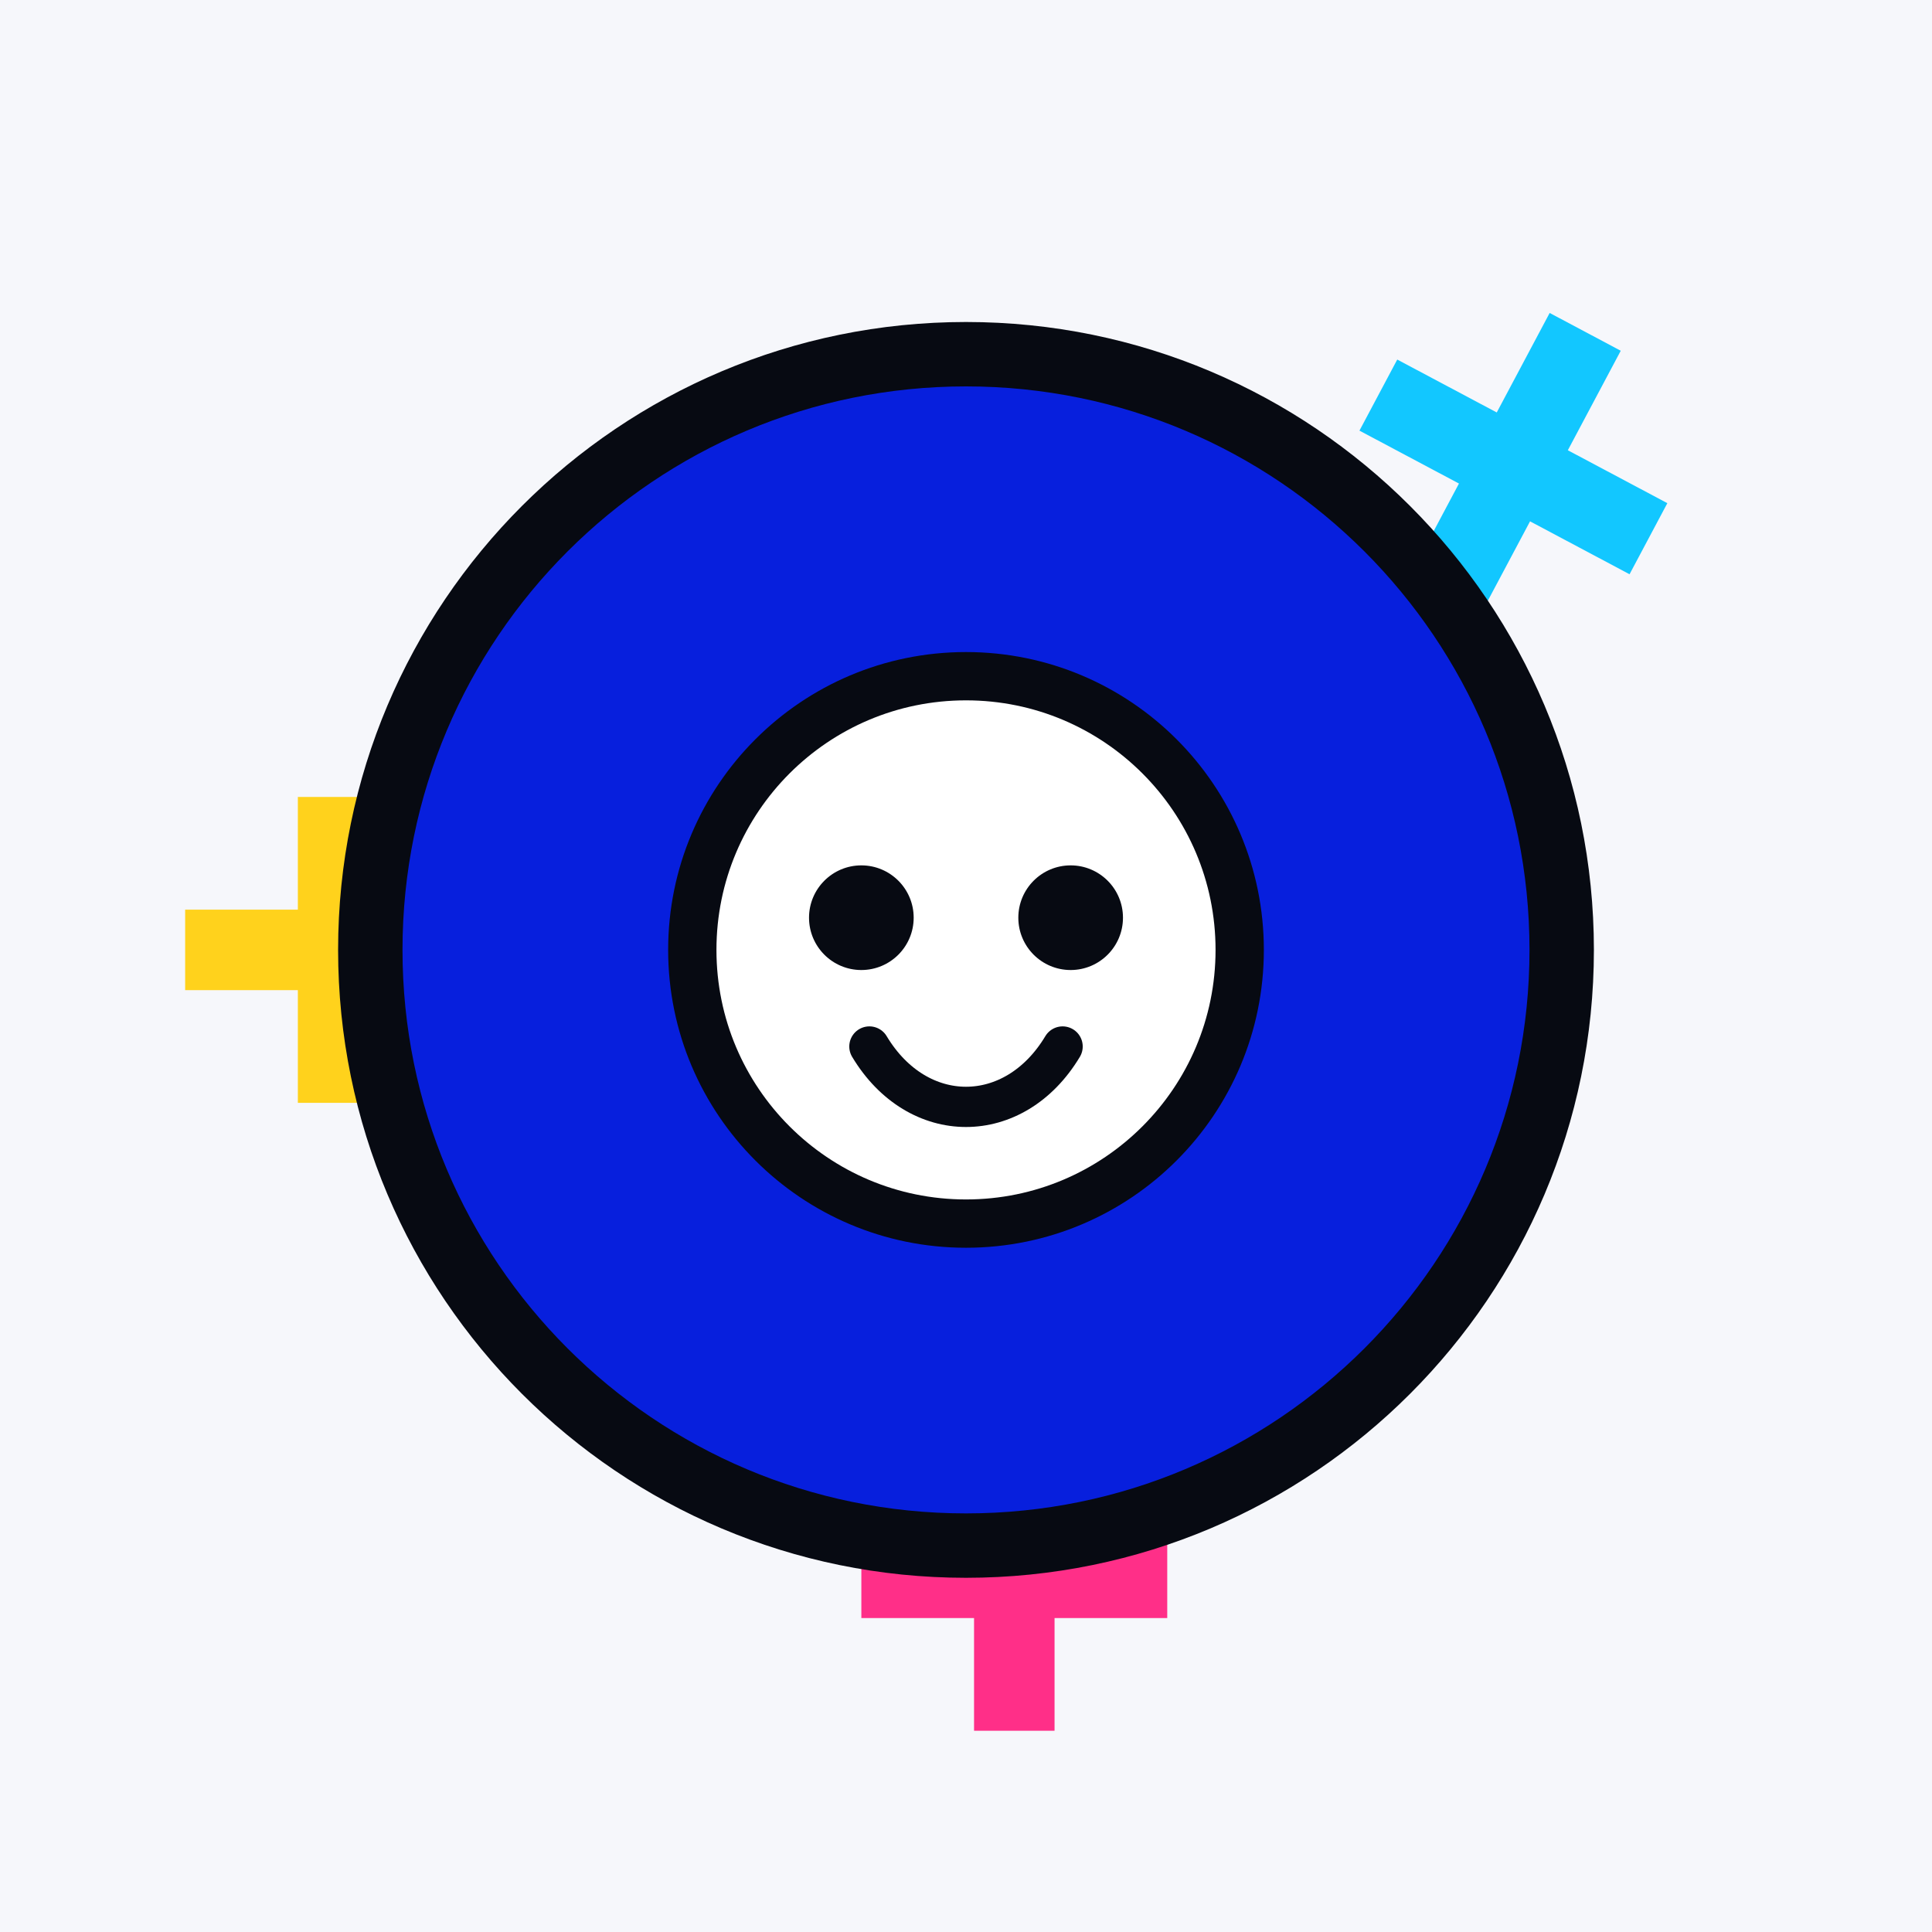
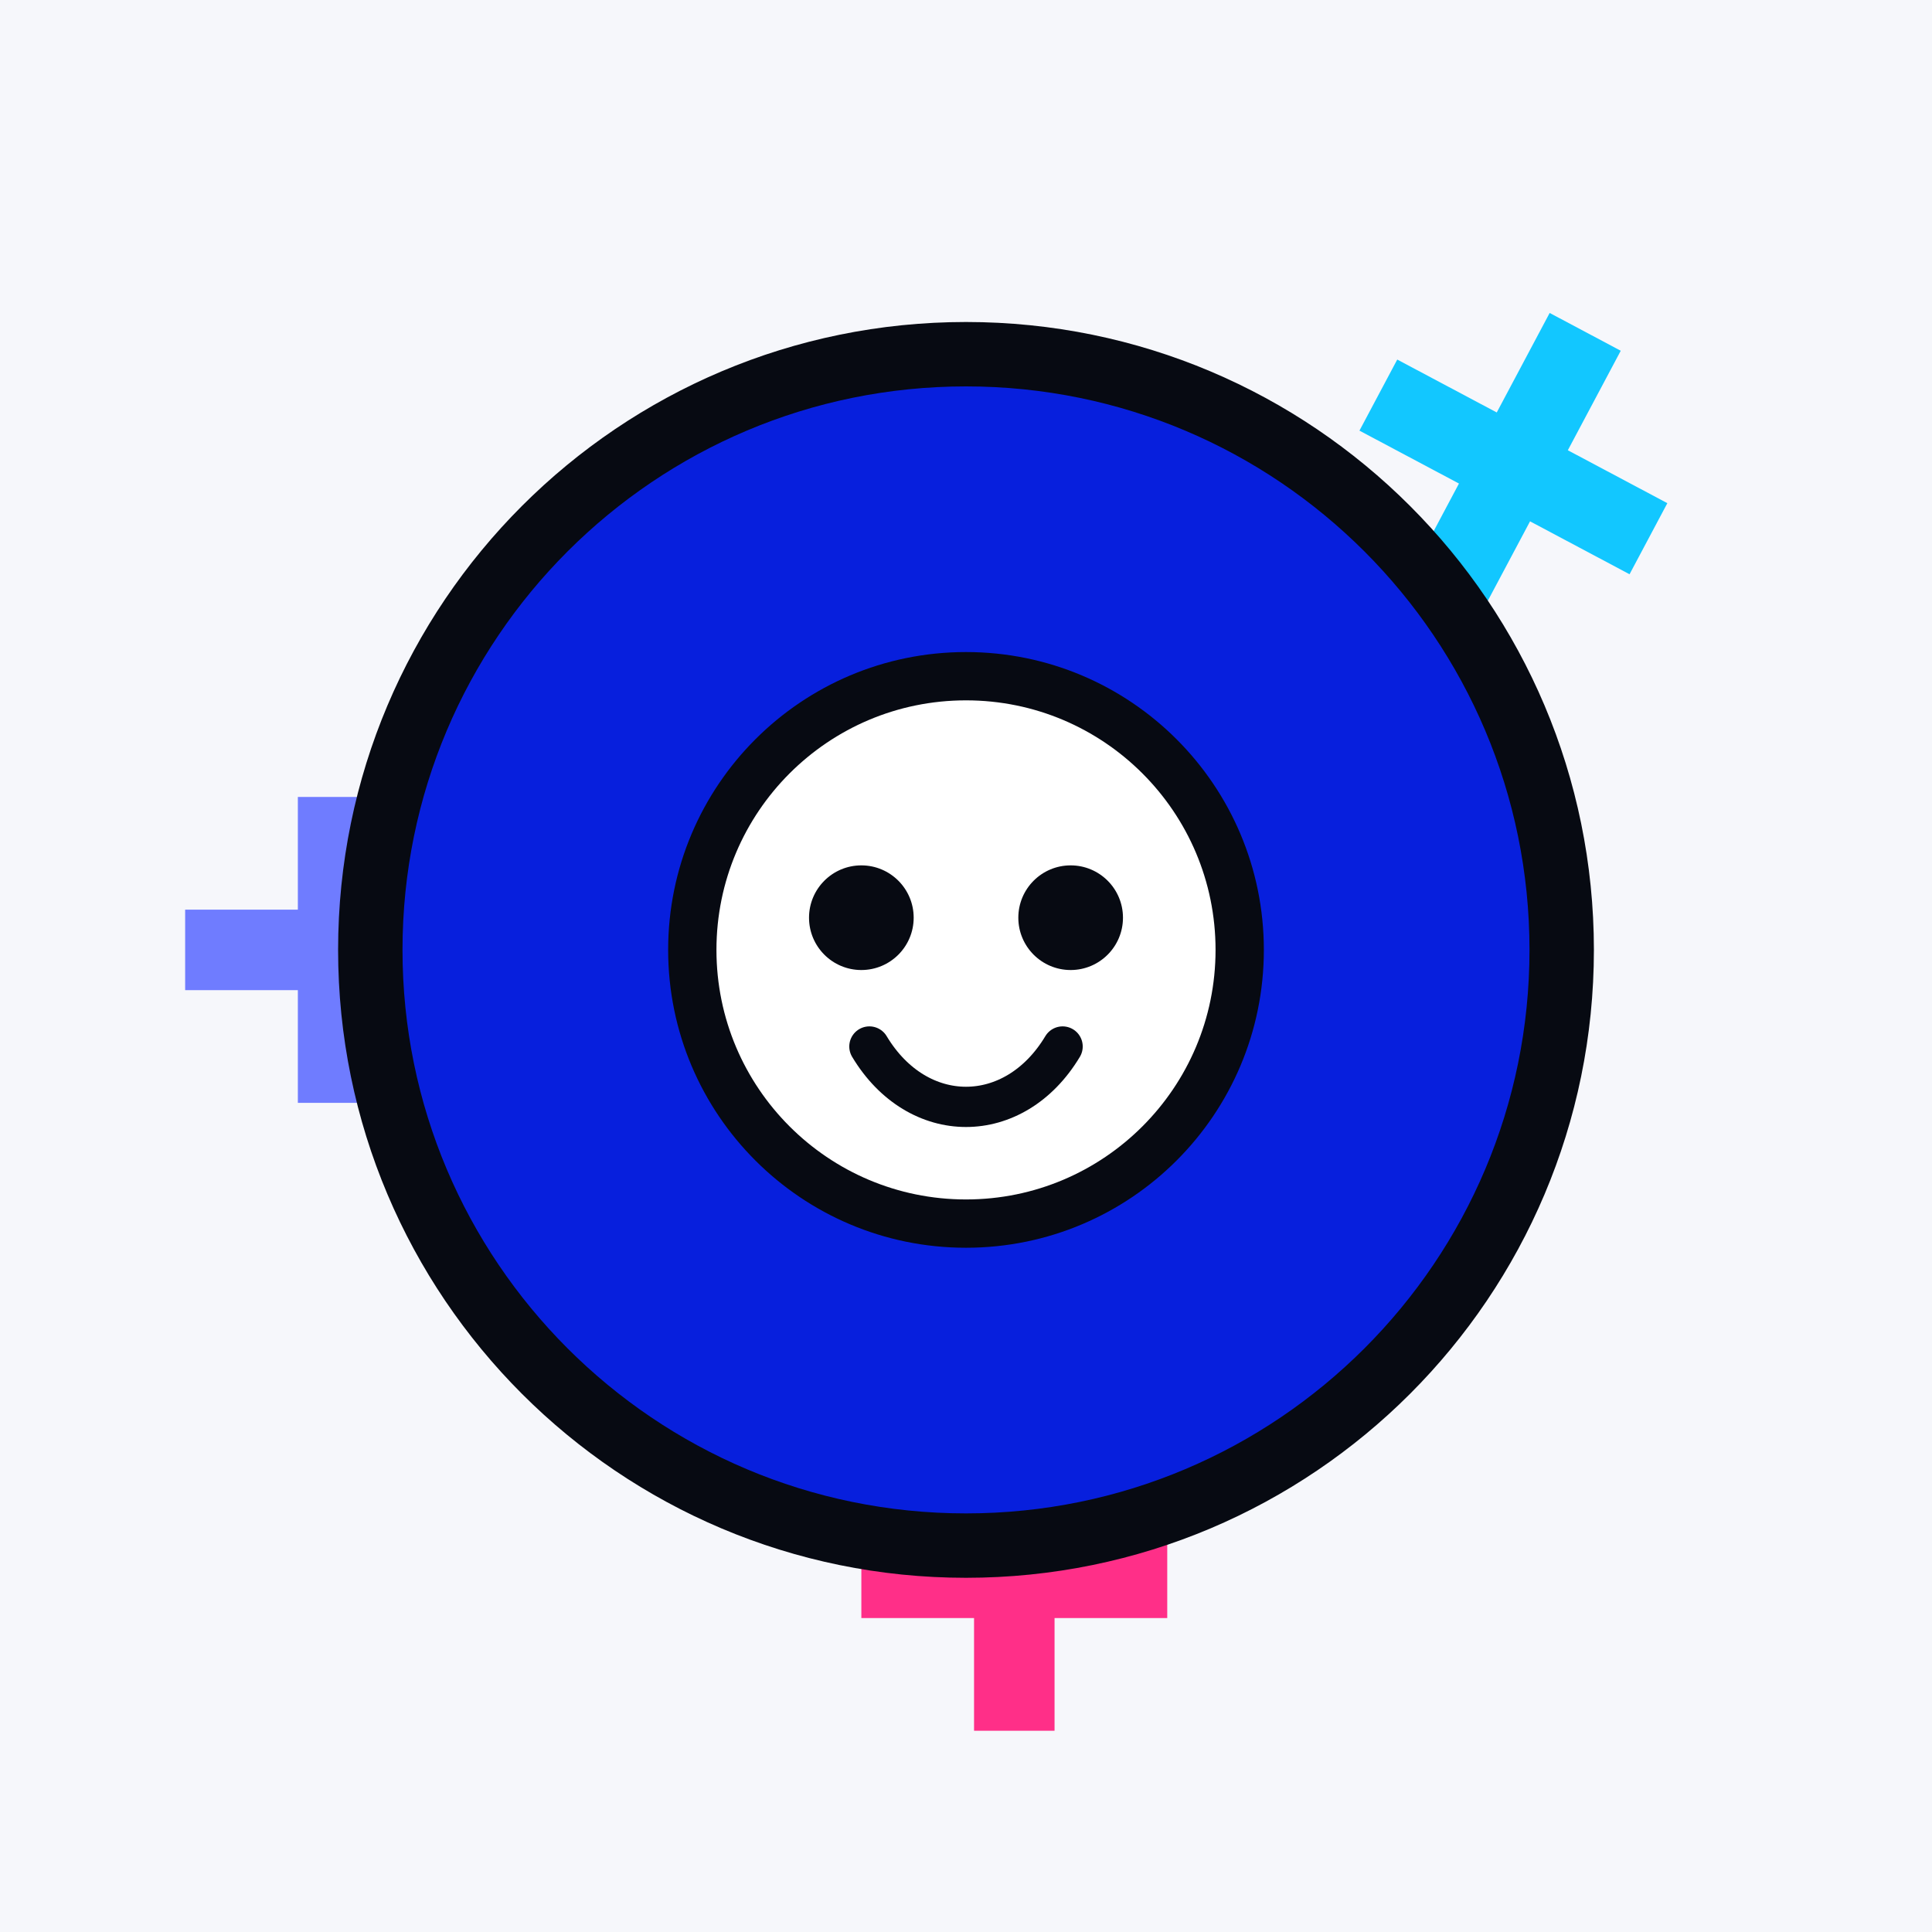
<svg xmlns="http://www.w3.org/2000/svg" viewBox="0 0 240 240" role="img" aria-label="Reggie, Vral Graphics registration mark">
  <rect width="240" height="240" fill="#f6f7fb" />
  <g fill="none" stroke-width="10" stroke-linecap="square">
-     <path stroke="#ffd21c" d="M28 118h28M42 104v28" />
+     <path stroke="#6f7cff" d="M28 118h28M42 104v28" />
    <path stroke="#12c7ff" transform="rotate(28 188 58)" d="M174 58h28M188 44v28" />
    <path stroke="#ff2f88" d="M112 196h28M126 182v28" />
  </g>
  <circle cx="120" cy="118" r="74" fill="#071fdd" stroke="#070a12" stroke-width="8" />
  <circle cx="120" cy="118" r="34" fill="#ffffff" stroke="#070a12" stroke-width="6" />
  <circle cx="107" cy="114" r="6.5" fill="#070a12" />
  <circle cx="133" cy="114" r="6.5" fill="#070a12" />
  <path d="M108 130c6 10 18 10 24 0" fill="none" stroke="#070a12" stroke-width="5" stroke-linecap="round" />
</svg>
